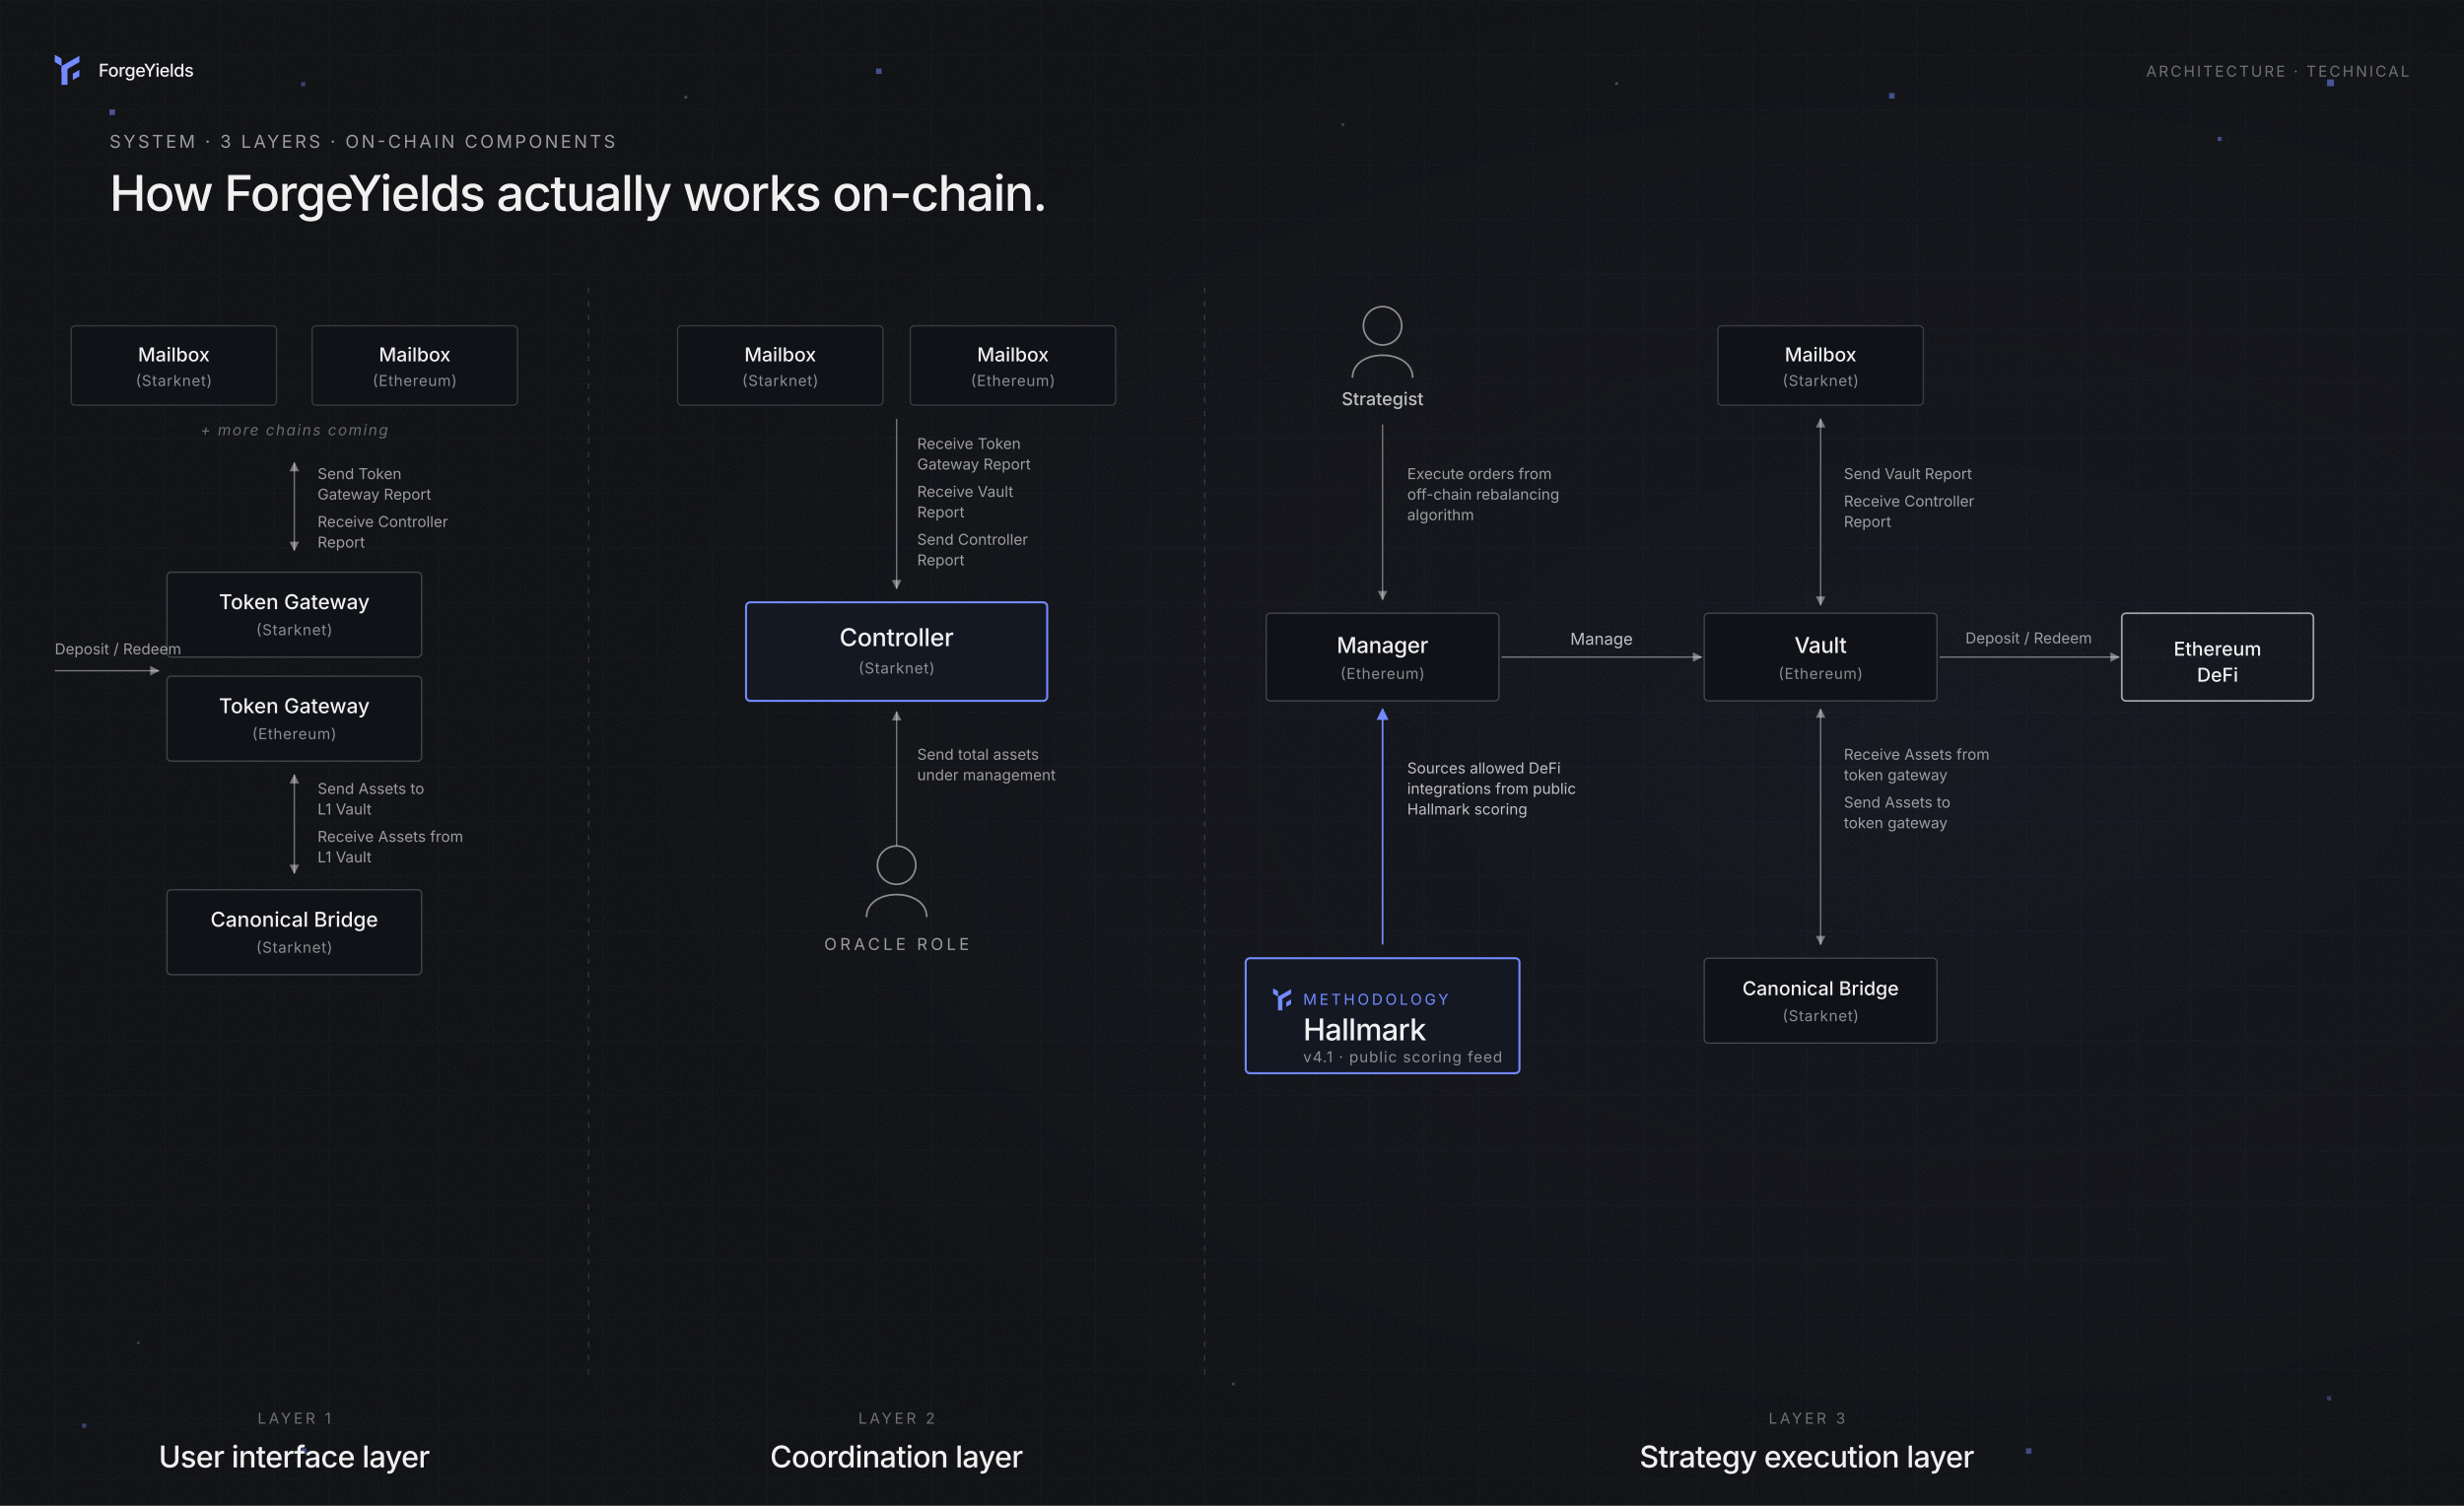
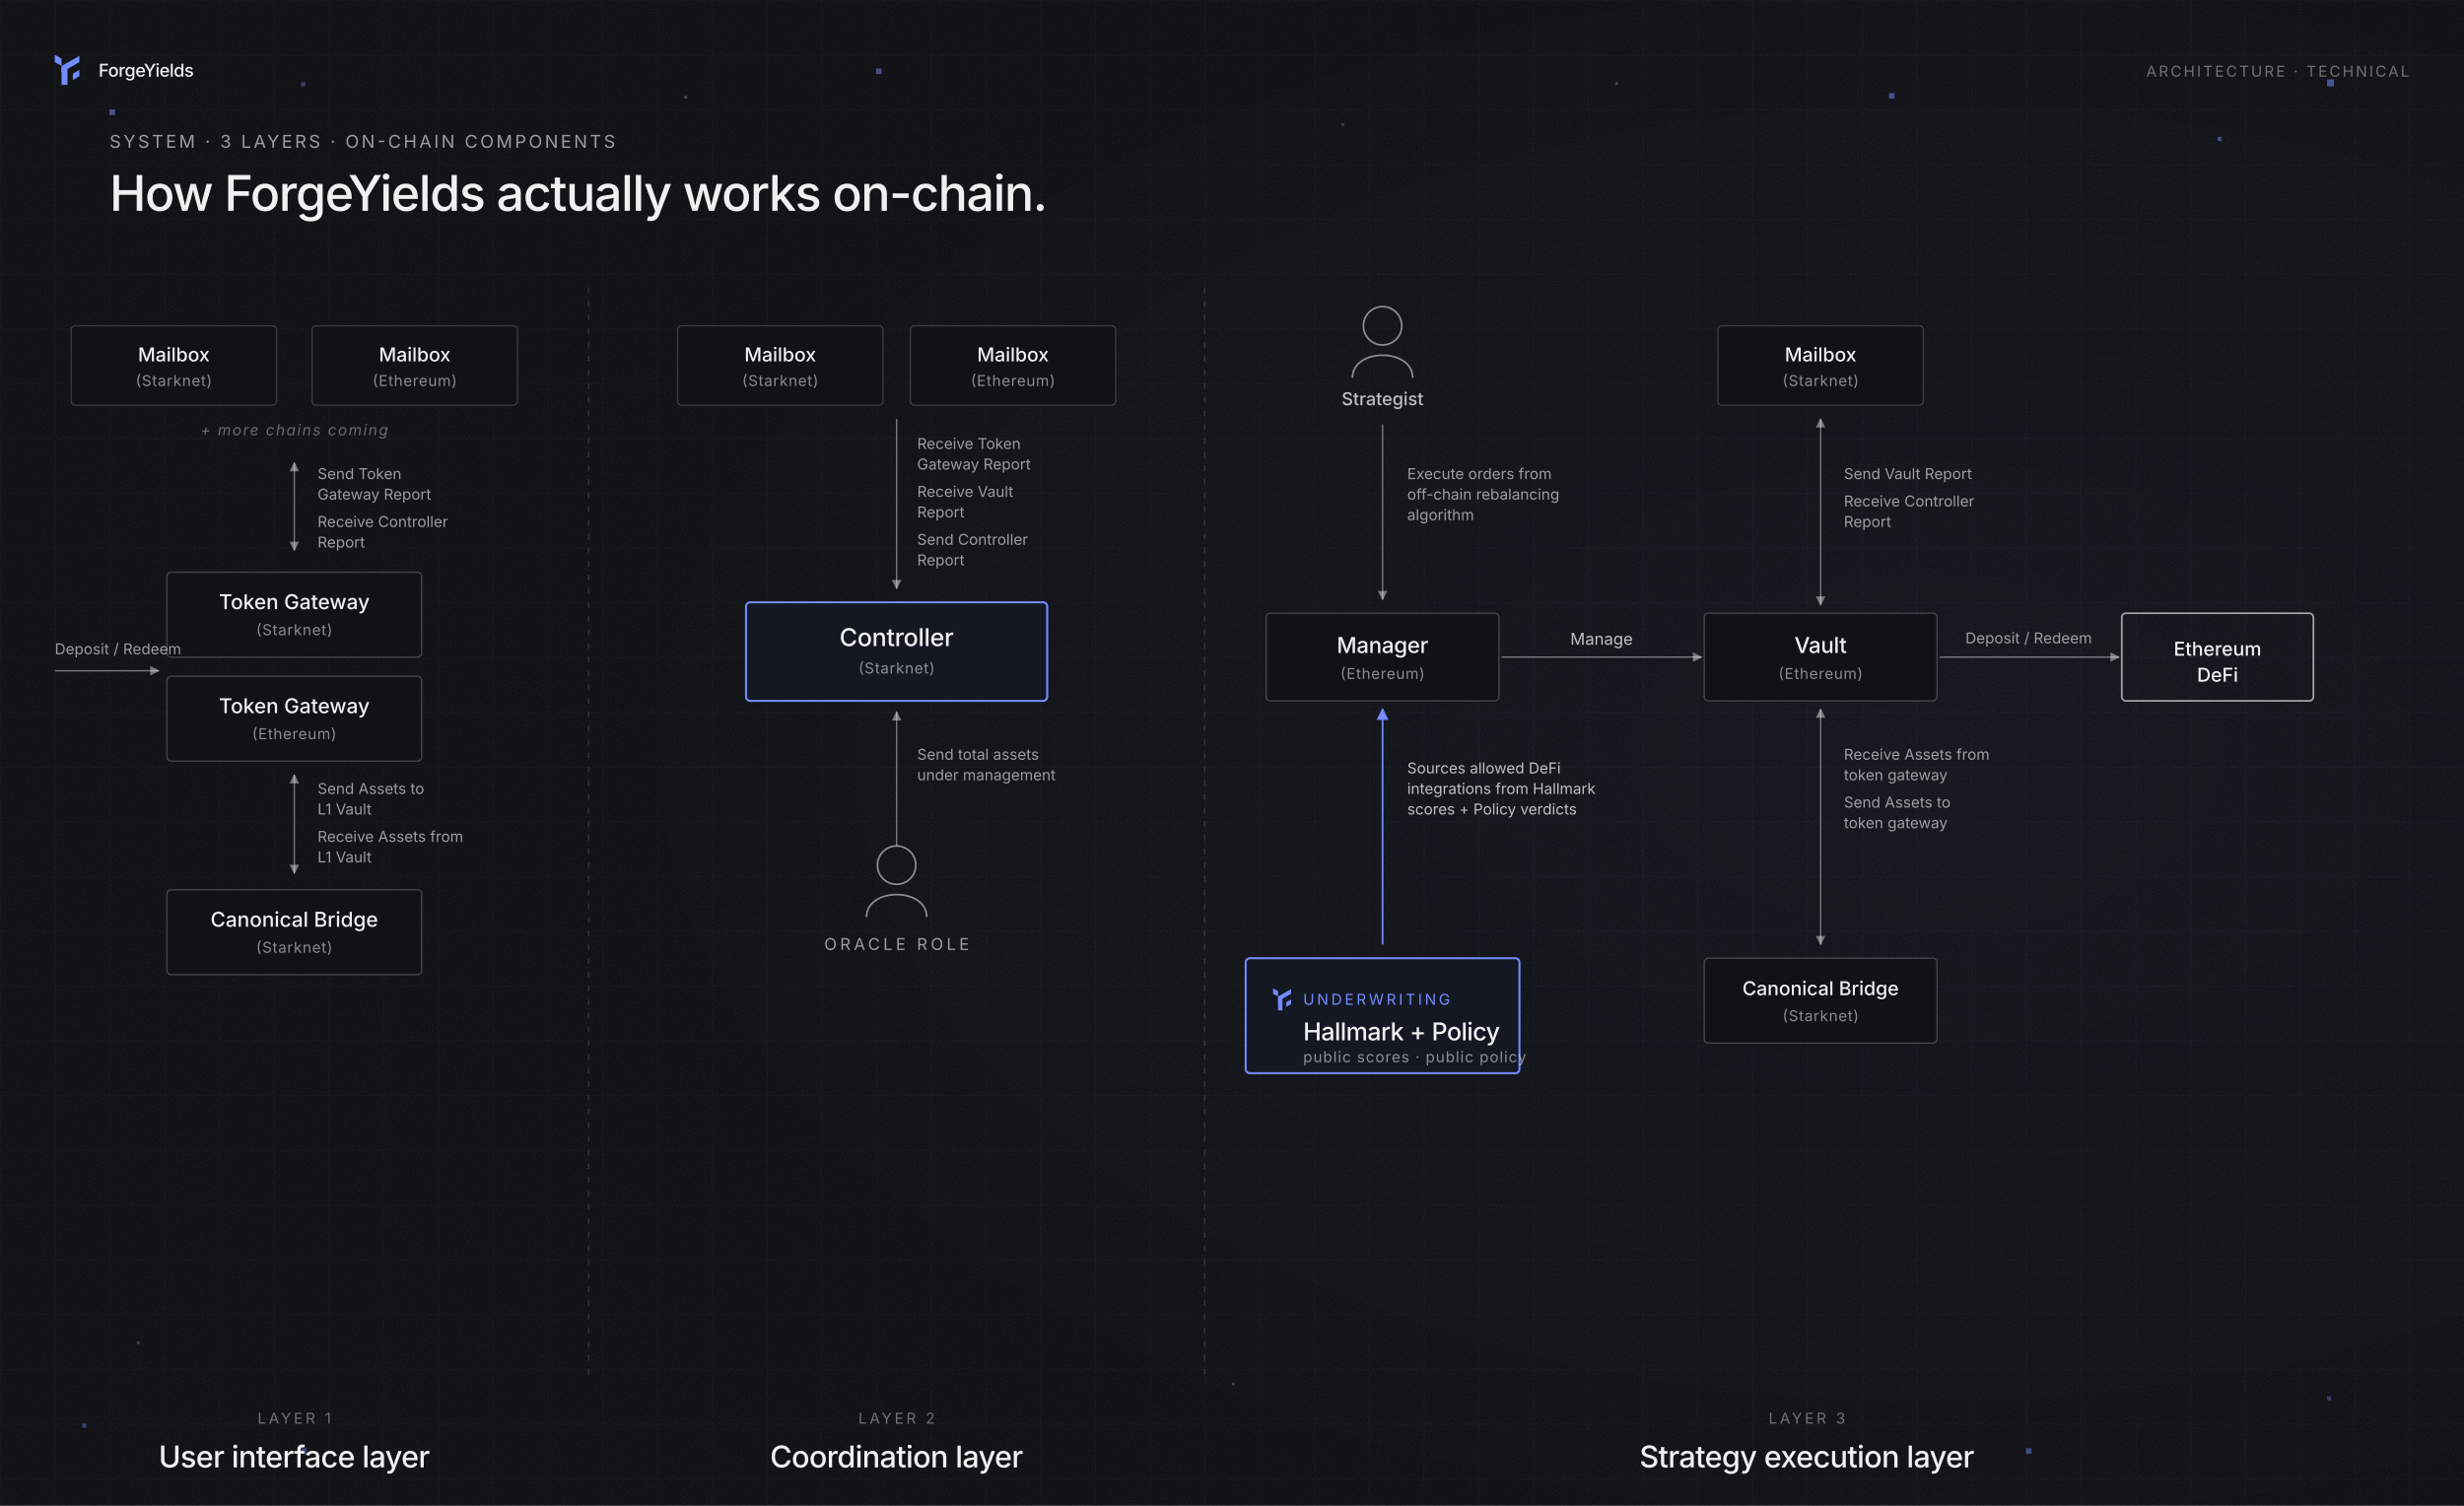
<svg xmlns="http://www.w3.org/2000/svg" width="1800" height="1100" viewBox="0 0 1800 1100">
  <defs>
    <pattern id="grid" x="0" y="0" width="40" height="40" patternUnits="userSpaceOnUse">
      <path d="M 40 0 L 0 0 0 40" fill="none" stroke="rgba(115,139,255,0.05)" stroke-width="1" />
    </pattern>
    <radialGradient id="rightWash" cx="78%" cy="50%" r="55%">
      <stop offset="0%" stop-color="rgba(115,139,255,0.05)" />
      <stop offset="100%" stop-color="rgba(115,139,255,0)" />
    </radialGradient>
    <filter id="grain" x="0%" y="0%" width="100%" height="100%">
      <feTurbulence type="fractalNoise" baseFrequency="0.85" numOctaves="2" seed="3" />
      <feColorMatrix values="0 0 0 0 1   0 0 0 0 1   0 0 0 0 1   0 0 0 0.18 0" />
      <feComposite in2="SourceGraphic" operator="in" />
    </filter>
    <marker id="arrow" viewBox="0 0 10 10" refX="9" refY="5" markerWidth="7" markerHeight="7" orient="auto-start-reverse">
      <path d="M 0 0 L 10 5 L 0 10 z" fill="rgba(240,240,240,0.45)" />
    </marker>
    <marker id="arrowBlue" viewBox="0 0 10 10" refX="9" refY="5" markerWidth="7" markerHeight="7" orient="auto-start-reverse">
      <path d="M 0 0 L 10 5 L 0 10 z" fill="#738BFF" />
    </marker>
  </defs>
  <rect width="1800" height="1100" fill="#0B0C0F" />
  <rect width="1800" height="1100" fill="url(#grid)" />
  <rect width="1800" height="1100" filter="url(#grain)" opacity="0.35" />
  <rect width="1800" height="1100" fill="url(#rightWash)" />
  <g fill="#738BFF">
    <rect x="80" y="80" width="4" height="4" opacity="0.55" />
    <rect x="220" y="60" width="3" height="3" opacity="0.4" />
    <rect x="640" y="50" width="4" height="4" opacity="0.5" />
    <rect x="1380" y="68" width="4" height="4" opacity="0.5" />
    <rect x="1620" y="100" width="3" height="3" opacity="0.45" />
    <rect x="1700" y="58" width="5" height="5" opacity="0.55" />
    <rect x="60" y="1040" width="3" height="3" opacity="0.4" />
    <rect x="220" y="1058" width="4" height="4" opacity="0.45" />
    <rect x="1480" y="1058" width="4" height="4" opacity="0.45" />
    <rect x="1700" y="1020" width="3" height="3" opacity="0.35" />
  </g>
  <g fill="#F0F0F0">
    <rect x="500" y="70" width="2" height="2" opacity="0.25" />
    <rect x="980" y="90" width="2" height="2" opacity="0.20" />
    <rect x="1180" y="60" width="2" height="2" opacity="0.25" />
    <rect x="100" y="980" width="2" height="2" opacity="0.20" />
    <rect x="900" y="1010" width="2" height="2" opacity="0.20" />
  </g>
  <g transform="translate(40,40)">
    <g transform="translate(0,0) scale(0.3006779,0.3006779)" fill="#738BFF">
      <path d="M 16.479 30.228 L 30.904 30.228 L 30.904 73.168 L 16.479 73.168 Z" />
      <path d="M 16.479 42.775 L 16.479 27.406 L 59.839 2.614 L 59.839 17.984 Z" />
      <path d="M 16.505 27.339 L 16.505 9.434 L 0 0 L 0.001 17.905 Z" />
      <path d="M 43.839 61.36 L 43.839 45.99 L 59.864 36.84 L 59.864 52.209 Z" />
    </g>
    <text x="32" y="16" font-family="&quot;Hanken Grotesk&quot;,&quot;Inter&quot;,system-ui,sans-serif" font-size="13" font-weight="500" fill="#F0F0F0" letter-spacing="-0.02em">ForgeYields</text>
  </g>
  <text x="1760" y="56" font-family="&quot;Hanken Grotesk&quot;,&quot;Inter&quot;,system-ui,sans-serif" font-size="11" letter-spacing="0.14em" fill="rgba(240,240,240,0.42)" text-anchor="end">ARCHITECTURE · TECHNICAL</text>
  <g transform="translate(80,108)">
    <text font-family="&quot;Hanken Grotesk&quot;,&quot;Inter&quot;,system-ui,sans-serif" font-size="13" letter-spacing="0.14em" fill="rgba(240,240,240,0.62)" y="0">SYSTEM · 3 LAYERS · ON-CHAIN COMPONENTS</text>
    <text font-family="&quot;Hanken Grotesk&quot;,&quot;Inter&quot;,system-ui,sans-serif" font-size="36" font-weight="500" letter-spacing="-0.025em" fill="#F0F0F0" y="46">How ForgeYields actually works on-chain.</text>
  </g>
  <line x1="430" y1="210" x2="430" y2="1010" stroke="rgba(240,240,240,0.14)" stroke-width="1" stroke-dasharray="4 6" />
  <line x1="880" y1="210" x2="880" y2="1010" stroke="rgba(240,240,240,0.14)" stroke-width="1" stroke-dasharray="4 6" />
  <g font-family="&quot;Hanken Grotesk&quot;,&quot;Inter&quot;,system-ui,sans-serif">
    <g transform="translate(52,238)">
      <rect width="150" height="58" rx="3" fill="#101218" stroke="rgba(240,240,240,0.18)" />
      <text font-size="14" fill="#F0F0F0" x="75" y="26" text-anchor="middle" font-weight="500">Mailbox</text>
      <text font-size="11" fill="rgba(240,240,240,0.55)" x="75" y="44" text-anchor="middle" letter-spacing="0.04em">(Starknet)</text>
    </g>
    <g transform="translate(228,238)">
      <rect width="150" height="58" rx="3" fill="#101218" stroke="rgba(240,240,240,0.18)" />
      <text font-size="14" fill="#F0F0F0" x="75" y="26" text-anchor="middle" font-weight="500">Mailbox</text>
      <text font-size="11" fill="rgba(240,240,240,0.55)" x="75" y="44" text-anchor="middle" letter-spacing="0.04em">(Ethereum)</text>
    </g>
    <text font-size="11" fill="rgba(240,240,240,0.40)" x="215" y="318" text-anchor="middle" letter-spacing="0.10em" font-style="italic">+ more chains coming</text>
  </g>
  <g>
    <line x1="215" y1="338" x2="215" y2="402" stroke="rgba(240,240,240,0.45)" stroke-width="1" marker-start="url(#arrow)" marker-end="url(#arrow)" />
    <g font-family="&quot;Hanken Grotesk&quot;,&quot;Inter&quot;,system-ui,sans-serif" font-size="11" fill="rgba(240,240,240,0.62)">
      <text x="232" y="350">Send Token</text>
      <text x="232" y="365">Gateway Report</text>
      <text x="232" y="385">Receive Controller</text>
      <text x="232" y="400">Report</text>
    </g>
  </g>
  <g font-family="&quot;Hanken Grotesk&quot;,&quot;Inter&quot;,system-ui,sans-serif">
    <g transform="translate(122,418)">
      <rect width="186" height="62" rx="3" fill="#101218" stroke="rgba(240,240,240,0.22)" />
      <text font-size="15" fill="#F0F0F0" x="93" y="27" text-anchor="middle" font-weight="500">Token Gateway</text>
      <text font-size="11" fill="rgba(240,240,240,0.55)" x="93" y="46" text-anchor="middle" letter-spacing="0.04em">(Starknet)</text>
    </g>
    <g transform="translate(122,494)">
      <rect width="186" height="62" rx="3" fill="#101218" stroke="rgba(240,240,240,0.22)" />
      <text font-size="15" fill="#F0F0F0" x="93" y="27" text-anchor="middle" font-weight="500">Token Gateway</text>
      <text font-size="11" fill="rgba(240,240,240,0.55)" x="93" y="46" text-anchor="middle" letter-spacing="0.04em">(Ethereum)</text>
    </g>
  </g>
  <g>
    <line x1="40" y1="490" x2="116" y2="490" stroke="rgba(240,240,240,0.45)" stroke-width="1" marker-end="url(#arrow)" />
    <text font-family="&quot;Hanken Grotesk&quot;,&quot;Inter&quot;,system-ui,sans-serif" font-size="11" fill="rgba(240,240,240,0.62)" x="40" y="478">Deposit / Redeem</text>
  </g>
  <g>
    <line x1="215" y1="566" x2="215" y2="638" stroke="rgba(240,240,240,0.45)" stroke-width="1" marker-start="url(#arrow)" marker-end="url(#arrow)" />
    <g font-family="&quot;Hanken Grotesk&quot;,&quot;Inter&quot;,system-ui,sans-serif" font-size="11" fill="rgba(240,240,240,0.62)">
      <text x="232" y="580">Send Assets to</text>
      <text x="232" y="595">L1 Vault</text>
      <text x="232" y="615">Receive Assets from</text>
      <text x="232" y="630">L1 Vault</text>
    </g>
  </g>
  <g font-family="&quot;Hanken Grotesk&quot;,&quot;Inter&quot;,system-ui,sans-serif">
    <g transform="translate(122,650)">
      <rect width="186" height="62" rx="3" fill="#101218" stroke="rgba(240,240,240,0.22)" />
      <text font-size="15" fill="#F0F0F0" x="93" y="27" text-anchor="middle" font-weight="500">Canonical Bridge</text>
      <text font-size="11" fill="rgba(240,240,240,0.55)" x="93" y="46" text-anchor="middle" letter-spacing="0.04em">(Starknet)</text>
    </g>
  </g>
  <g font-family="&quot;Hanken Grotesk&quot;,&quot;Inter&quot;,system-ui,sans-serif">
    <g transform="translate(495,238)">
      <rect width="150" height="58" rx="3" fill="#101218" stroke="rgba(240,240,240,0.18)" />
      <text font-size="14" fill="#F0F0F0" x="75" y="26" text-anchor="middle" font-weight="500">Mailbox</text>
      <text font-size="11" fill="rgba(240,240,240,0.55)" x="75" y="44" text-anchor="middle" letter-spacing="0.04em">(Starknet)</text>
    </g>
    <g transform="translate(665,238)">
      <rect width="150" height="58" rx="3" fill="#101218" stroke="rgba(240,240,240,0.18)" />
      <text font-size="14" fill="#F0F0F0" x="75" y="26" text-anchor="middle" font-weight="500">Mailbox</text>
      <text font-size="11" fill="rgba(240,240,240,0.55)" x="75" y="44" text-anchor="middle" letter-spacing="0.04em">(Ethereum)</text>
    </g>
  </g>
  <g>
    <line x1="655" y1="306" x2="655" y2="430" stroke="rgba(240,240,240,0.45)" stroke-width="1" marker-end="url(#arrow)" />
    <g font-family="&quot;Hanken Grotesk&quot;,&quot;Inter&quot;,system-ui,sans-serif" font-size="11" fill="rgba(240,240,240,0.62)">
      <text x="670" y="328">Receive Token</text>
      <text x="670" y="343">Gateway Report</text>
      <text x="670" y="363">Receive Vault</text>
      <text x="670" y="378">Report</text>
      <text x="670" y="398">Send Controller</text>
      <text x="670" y="413">Report</text>
    </g>
  </g>
  <g font-family="&quot;Hanken Grotesk&quot;,&quot;Inter&quot;,system-ui,sans-serif">
    <g transform="translate(545,440)">
      <rect width="220" height="72" rx="3" fill="#101218" stroke="#738BFF" stroke-width="1.5" />
      <rect width="220" height="72" rx="3" fill="#738BFF" opacity="0.05" />
      <text font-size="18" fill="#F0F0F0" x="110" y="32" text-anchor="middle" font-weight="500" letter-spacing="-0.01em">Controller</text>
      <text font-size="11" fill="rgba(240,240,240,0.55)" x="110" y="52" text-anchor="middle" letter-spacing="0.04em">(Starknet)</text>
    </g>
  </g>
  <g>
    <line x1="655" y1="618" x2="655" y2="520" stroke="rgba(240,240,240,0.45)" stroke-width="1" marker-end="url(#arrow)" />
    <g font-family="&quot;Hanken Grotesk&quot;,&quot;Inter&quot;,system-ui,sans-serif" font-size="11" fill="rgba(240,240,240,0.62)">
      <text x="670" y="555">Send total assets</text>
      <text x="670" y="570">under management</text>
    </g>
  </g>
  <g transform="translate(655,632)" font-family="&quot;Hanken Grotesk&quot;,&quot;Inter&quot;,system-ui,sans-serif">
    <circle cx="0" cy="0" r="14" fill="none" stroke="rgba(240,240,240,0.55)" stroke-width="1.25" />
    <path d="M -22 38 C -22 16, 22 16, 22 38" fill="none" stroke="rgba(240,240,240,0.55)" stroke-width="1.25" />
    <text font-size="12" letter-spacing="0.20em" fill="rgba(240,240,240,0.62)" x="0" y="62" text-anchor="middle">ORACLE ROLE</text>
  </g>
  <g transform="translate(1010,238)" font-family="&quot;Hanken Grotesk&quot;,&quot;Inter&quot;,system-ui,sans-serif">
    <circle cx="0" cy="0" r="14" fill="none" stroke="rgba(240,240,240,0.55)" stroke-width="1.25" />
    <path d="M -22 38 C -22 16, 22 16, 22 38" fill="none" stroke="rgba(240,240,240,0.55)" stroke-width="1.25" />
    <text font-size="13" fill="rgba(240,240,240,0.78)" x="0" y="58" text-anchor="middle" font-weight="500">Strategist</text>
  </g>
  <g>
    <line x1="1010" y1="310" x2="1010" y2="438" stroke="rgba(240,240,240,0.45)" stroke-width="1" marker-end="url(#arrow)" />
    <g font-family="&quot;Hanken Grotesk&quot;,&quot;Inter&quot;,system-ui,sans-serif" font-size="11" fill="rgba(240,240,240,0.62)">
      <text x="1028" y="350">Execute orders from</text>
      <text x="1028" y="365">off-chain rebalancing</text>
      <text x="1028" y="380">algorithm</text>
    </g>
  </g>
  <g font-family="&quot;Hanken Grotesk&quot;,&quot;Inter&quot;,system-ui,sans-serif">
    <g transform="translate(1255,238)">
      <rect width="150" height="58" rx="3" fill="#101218" stroke="rgba(240,240,240,0.18)" />
      <text font-size="14" fill="#F0F0F0" x="75" y="26" text-anchor="middle" font-weight="500">Mailbox</text>
      <text font-size="11" fill="rgba(240,240,240,0.55)" x="75" y="44" text-anchor="middle" letter-spacing="0.04em">(Starknet)</text>
    </g>
  </g>
  <g>
    <line x1="1330" y1="306" x2="1330" y2="442" stroke="rgba(240,240,240,0.45)" stroke-width="1" marker-start="url(#arrow)" marker-end="url(#arrow)" />
    <g font-family="&quot;Hanken Grotesk&quot;,&quot;Inter&quot;,system-ui,sans-serif" font-size="11" fill="rgba(240,240,240,0.62)">
      <text x="1347" y="350">Send Vault Report</text>
      <text x="1347" y="370">Receive Controller</text>
      <text x="1347" y="385">Report</text>
    </g>
  </g>
  <g font-family="&quot;Hanken Grotesk&quot;,&quot;Inter&quot;,system-ui,sans-serif">
    <g transform="translate(925,448)">
      <rect width="170" height="64" rx="3" fill="#101218" stroke="rgba(240,240,240,0.22)" />
      <text font-size="16" fill="#F0F0F0" x="85" y="29" text-anchor="middle" font-weight="500" letter-spacing="-0.01em">Manager</text>
      <text font-size="11" fill="rgba(240,240,240,0.55)" x="85" y="48" text-anchor="middle" letter-spacing="0.04em">(Ethereum)</text>
    </g>
  </g>
  <g>
    <line x1="1097" y1="480" x2="1243" y2="480" stroke="rgba(240,240,240,0.45)" stroke-width="1" marker-end="url(#arrow)" />
    <text font-family="&quot;Hanken Grotesk&quot;,&quot;Inter&quot;,system-ui,sans-serif" font-size="12" fill="rgba(240,240,240,0.78)" x="1170" y="471" text-anchor="middle">Manage</text>
  </g>
  <g font-family="&quot;Hanken Grotesk&quot;,&quot;Inter&quot;,system-ui,sans-serif">
    <g transform="translate(1245,448)">
      <rect width="170" height="64" rx="3" fill="#101218" stroke="rgba(240,240,240,0.22)" />
      <text font-size="16" fill="#F0F0F0" x="85" y="29" text-anchor="middle" font-weight="500" letter-spacing="-0.01em">Vault</text>
      <text font-size="11" fill="rgba(240,240,240,0.55)" x="85" y="48" text-anchor="middle" letter-spacing="0.04em">(Ethereum)</text>
    </g>
  </g>
  <g>
    <line x1="1417" y1="480" x2="1548" y2="480" stroke="rgba(240,240,240,0.45)" stroke-width="1" marker-end="url(#arrow)" />
    <text font-family="&quot;Hanken Grotesk&quot;,&quot;Inter&quot;,system-ui,sans-serif" font-size="11" fill="rgba(240,240,240,0.62)" x="1482" y="470" text-anchor="middle">Deposit / Redeem</text>
  </g>
  <g font-family="&quot;Hanken Grotesk&quot;,&quot;Inter&quot;,system-ui,sans-serif">
    <g transform="translate(1550,448)">
      <rect width="140" height="64" rx="3" fill="transparent" stroke="rgba(240,240,240,0.65)" stroke-width="1.25" />
      <text font-size="14" fill="#F0F0F0" x="70" y="31" text-anchor="middle" font-weight="500">Ethereum</text>
      <text font-size="14" fill="#F0F0F0" x="70" y="50" text-anchor="middle" font-weight="500">DeFi</text>
    </g>
  </g>
  <g>
    <line x1="1010" y1="690" x2="1010" y2="518" stroke="#738BFF" stroke-width="1.25" marker-end="url(#arrowBlue)" />
    <g font-family="&quot;Hanken Grotesk&quot;,&quot;Inter&quot;,system-ui,sans-serif" font-size="11" fill="rgba(240,240,240,0.78)">
      <text x="1028" y="565">Sources allowed DeFi</text>
-       <text x="1028" y="580">integrations from public</text>
-       <text x="1028" y="595">Hallmark scoring</text>
+       <text x="1028" y="580">integrations from Hallmark</text>
+       <text x="1028" y="595">scores + Policy verdicts</text>
    </g>
  </g>
  <g font-family="&quot;Hanken Grotesk&quot;,&quot;Inter&quot;,system-ui,sans-serif">
    <g transform="translate(910,700)">
      <rect width="200" height="84" rx="3" fill="#101218" stroke="#738BFF" stroke-width="1.5" />
      <rect width="200" height="84" rx="3" fill="#738BFF" opacity="0.05" />
      <g transform="translate(20,22) scale(0.22)" fill="#738BFF">
        <path d="M 16.479 30.228 L 30.904 30.228 L 30.904 73.168 L 16.479 73.168 Z" />
        <path d="M 16.479 42.775 L 16.479 27.406 L 59.839 2.614 L 59.839 17.984 Z" />
        <path d="M 16.505 27.339 L 16.505 9.434 L 0 0 L 0.001 17.905 Z" />
        <path d="M 43.839 61.36 L 43.839 45.99 L 59.864 36.84 L 59.864 52.209 Z" />
      </g>
-       <text font-size="11" letter-spacing="0.18em" fill="#738BFF" x="42" y="34">METHODOLOGY</text>
-       <text font-size="22" fill="#F0F0F0" x="42" y="60" font-weight="500" letter-spacing="-0.02em">Hallmark</text>
-       <text font-size="11" fill="rgba(240,240,240,0.55)" x="42" y="76" letter-spacing="0.06em">v4.1 · public scoring feed</text>
+       <text font-size="11" letter-spacing="0.18em" fill="#738BFF" x="42" y="34">UNDERWRITING</text>
+       <text font-size="18" fill="#F0F0F0" x="42" y="60" font-weight="500" letter-spacing="-0.02em">Hallmark + Policy</text>
+       <text font-size="11" fill="rgba(240,240,240,0.55)" x="42" y="76" letter-spacing="0.06em">public scores · public policy</text>
    </g>
  </g>
  <g>
    <line x1="1330" y1="690" x2="1330" y2="518" stroke="rgba(240,240,240,0.45)" stroke-width="1" marker-start="url(#arrow)" marker-end="url(#arrow)" />
    <g font-family="&quot;Hanken Grotesk&quot;,&quot;Inter&quot;,system-ui,sans-serif" font-size="11" fill="rgba(240,240,240,0.62)">
      <text x="1347" y="555">Receive Assets from</text>
      <text x="1347" y="570">token gateway</text>
      <text x="1347" y="590">Send Assets to</text>
      <text x="1347" y="605">token gateway</text>
    </g>
  </g>
  <g font-family="&quot;Hanken Grotesk&quot;,&quot;Inter&quot;,system-ui,sans-serif">
    <g transform="translate(1245,700)">
      <rect width="170" height="62" rx="3" fill="#101218" stroke="rgba(240,240,240,0.22)" />
      <text font-size="14" fill="#F0F0F0" x="85" y="27" text-anchor="middle" font-weight="500">Canonical Bridge</text>
      <text font-size="11" fill="rgba(240,240,240,0.55)" x="85" y="46" text-anchor="middle" letter-spacing="0.04em">(Starknet)</text>
    </g>
  </g>
  <g font-family="&quot;Hanken Grotesk&quot;,&quot;Inter&quot;,system-ui,sans-serif">
    <text font-size="11" letter-spacing="0.18em" fill="rgba(240,240,240,0.42)" x="215" y="1040" text-anchor="middle">LAYER 1</text>
    <text font-size="22" font-weight="500" letter-spacing="-0.02em" fill="#F0F0F0" x="215" y="1072" text-anchor="middle">User interface layer</text>
    <text font-size="11" letter-spacing="0.18em" fill="rgba(240,240,240,0.42)" x="655" y="1040" text-anchor="middle">LAYER 2</text>
    <text font-size="22" font-weight="500" letter-spacing="-0.02em" fill="#F0F0F0" x="655" y="1072" text-anchor="middle">Coordination layer</text>
    <text font-size="11" letter-spacing="0.18em" fill="rgba(240,240,240,0.42)" x="1320" y="1040" text-anchor="middle">LAYER 3</text>
    <text font-size="22" font-weight="500" letter-spacing="-0.02em" fill="#F0F0F0" x="1320" y="1072" text-anchor="middle">Strategy execution layer</text>
  </g>
</svg>
